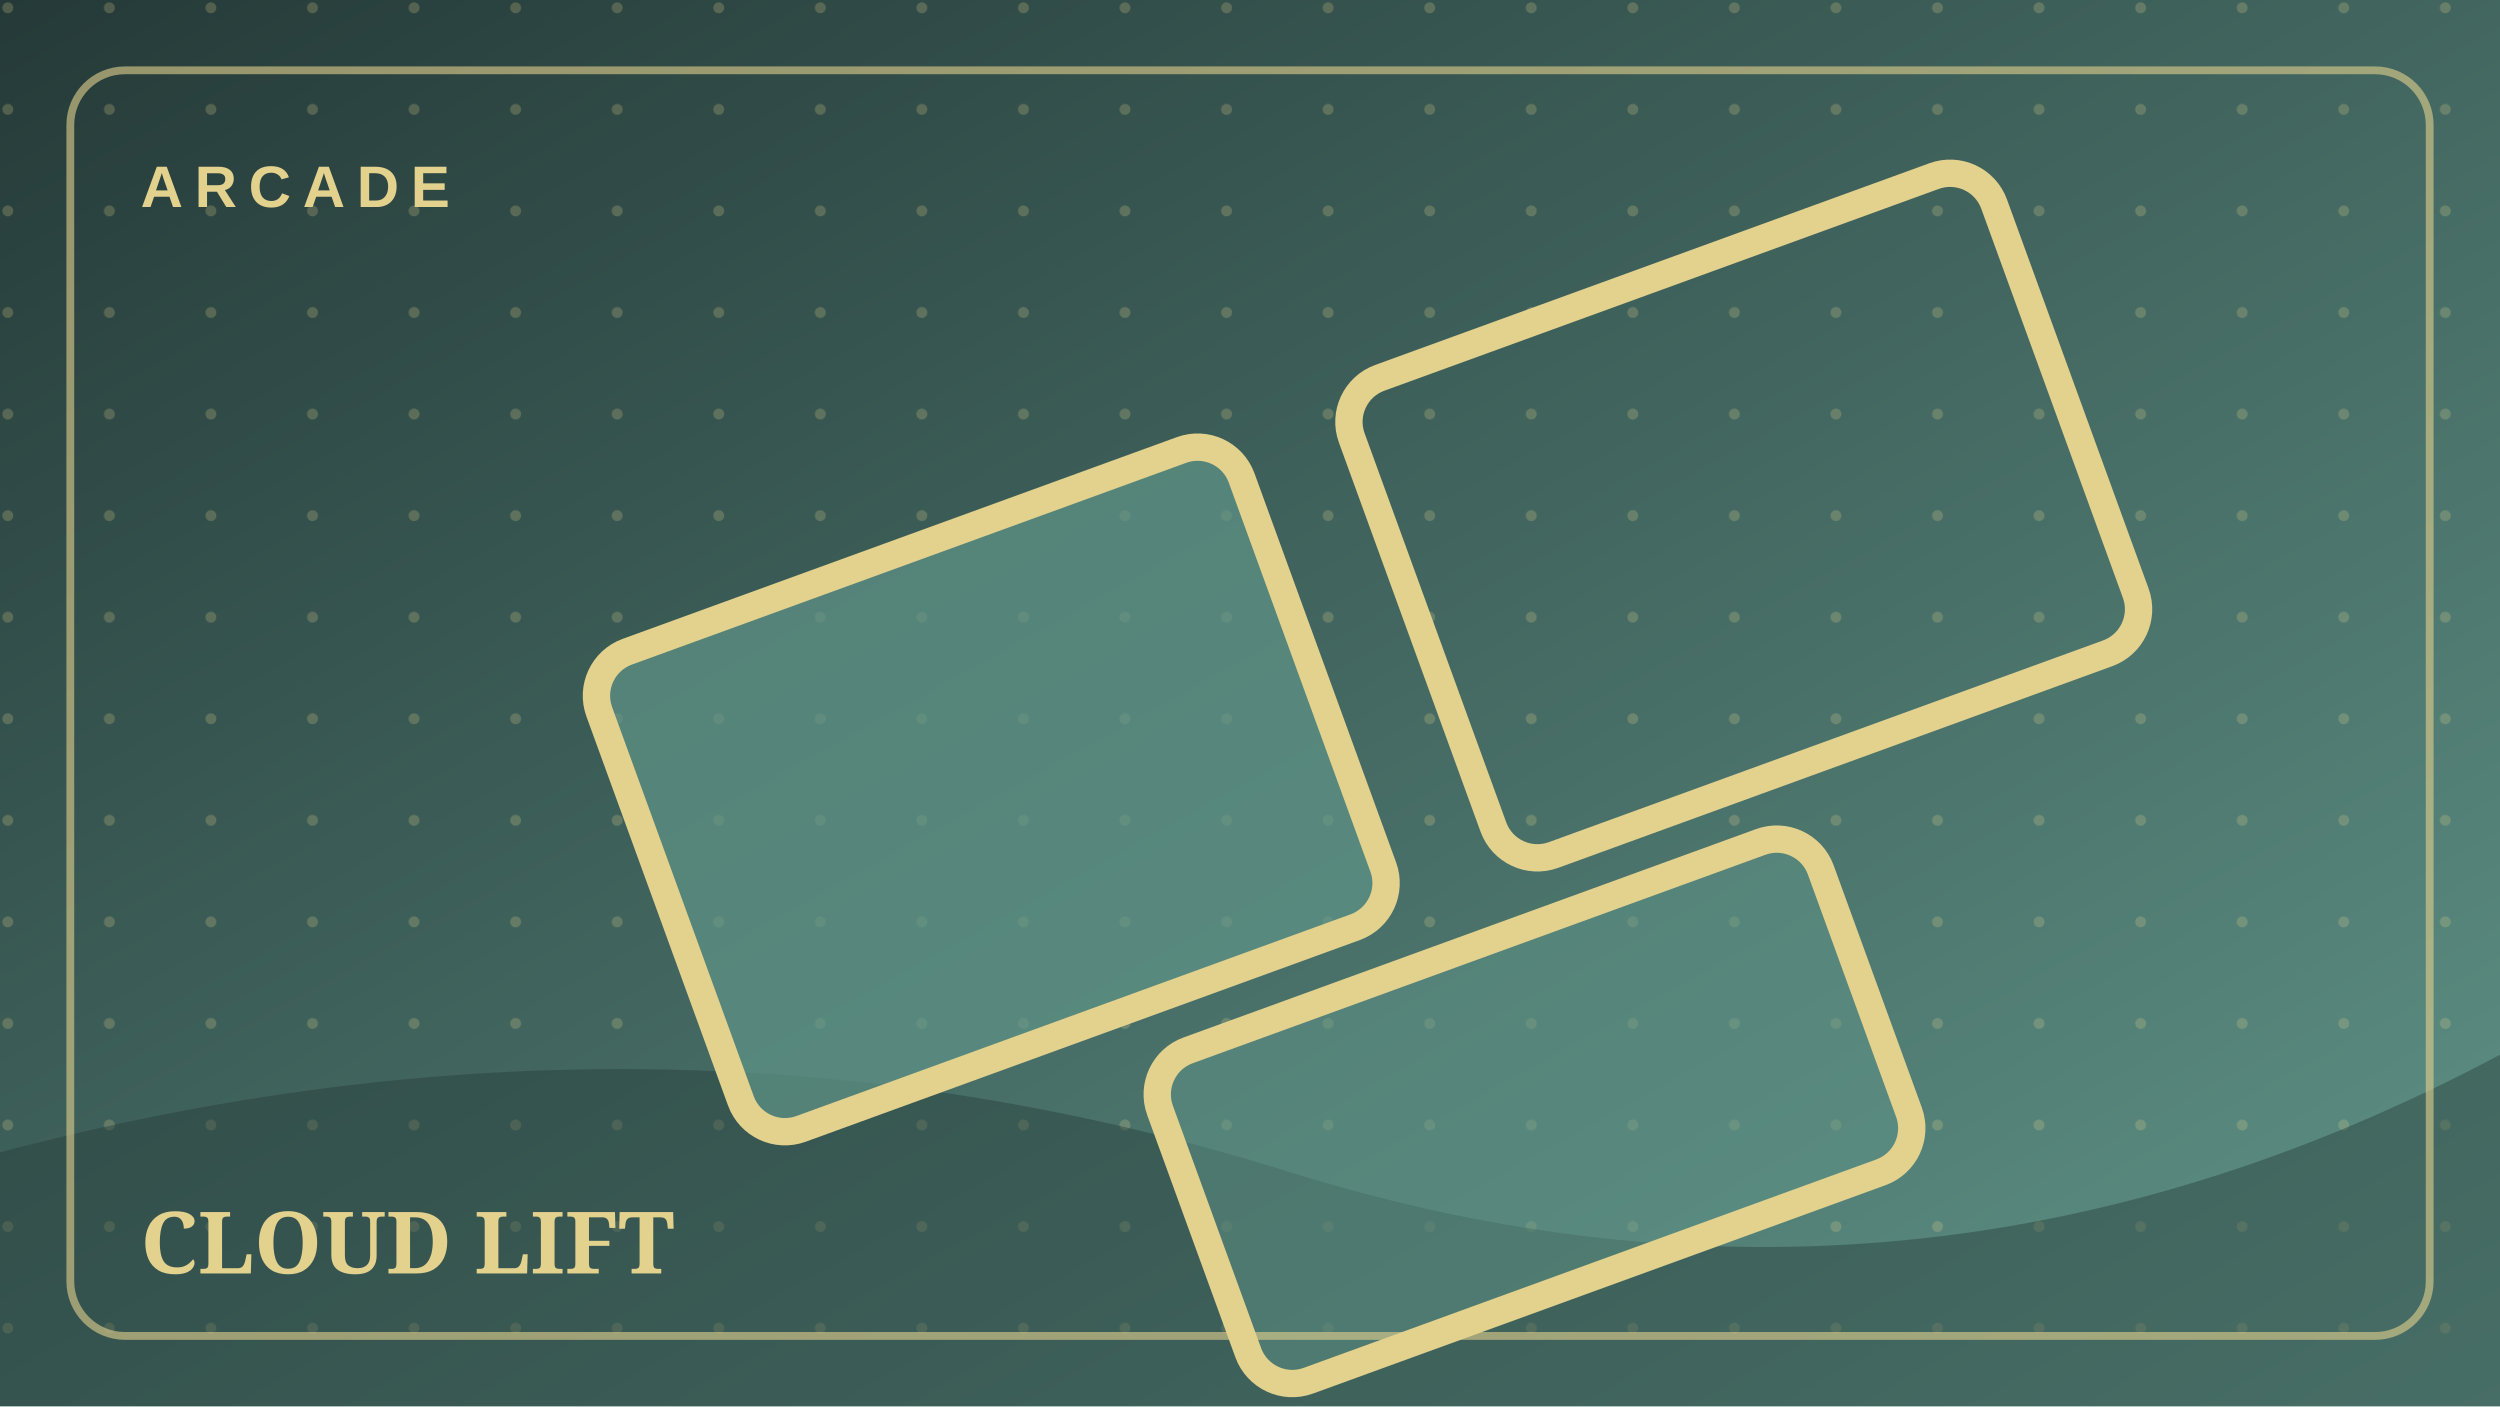
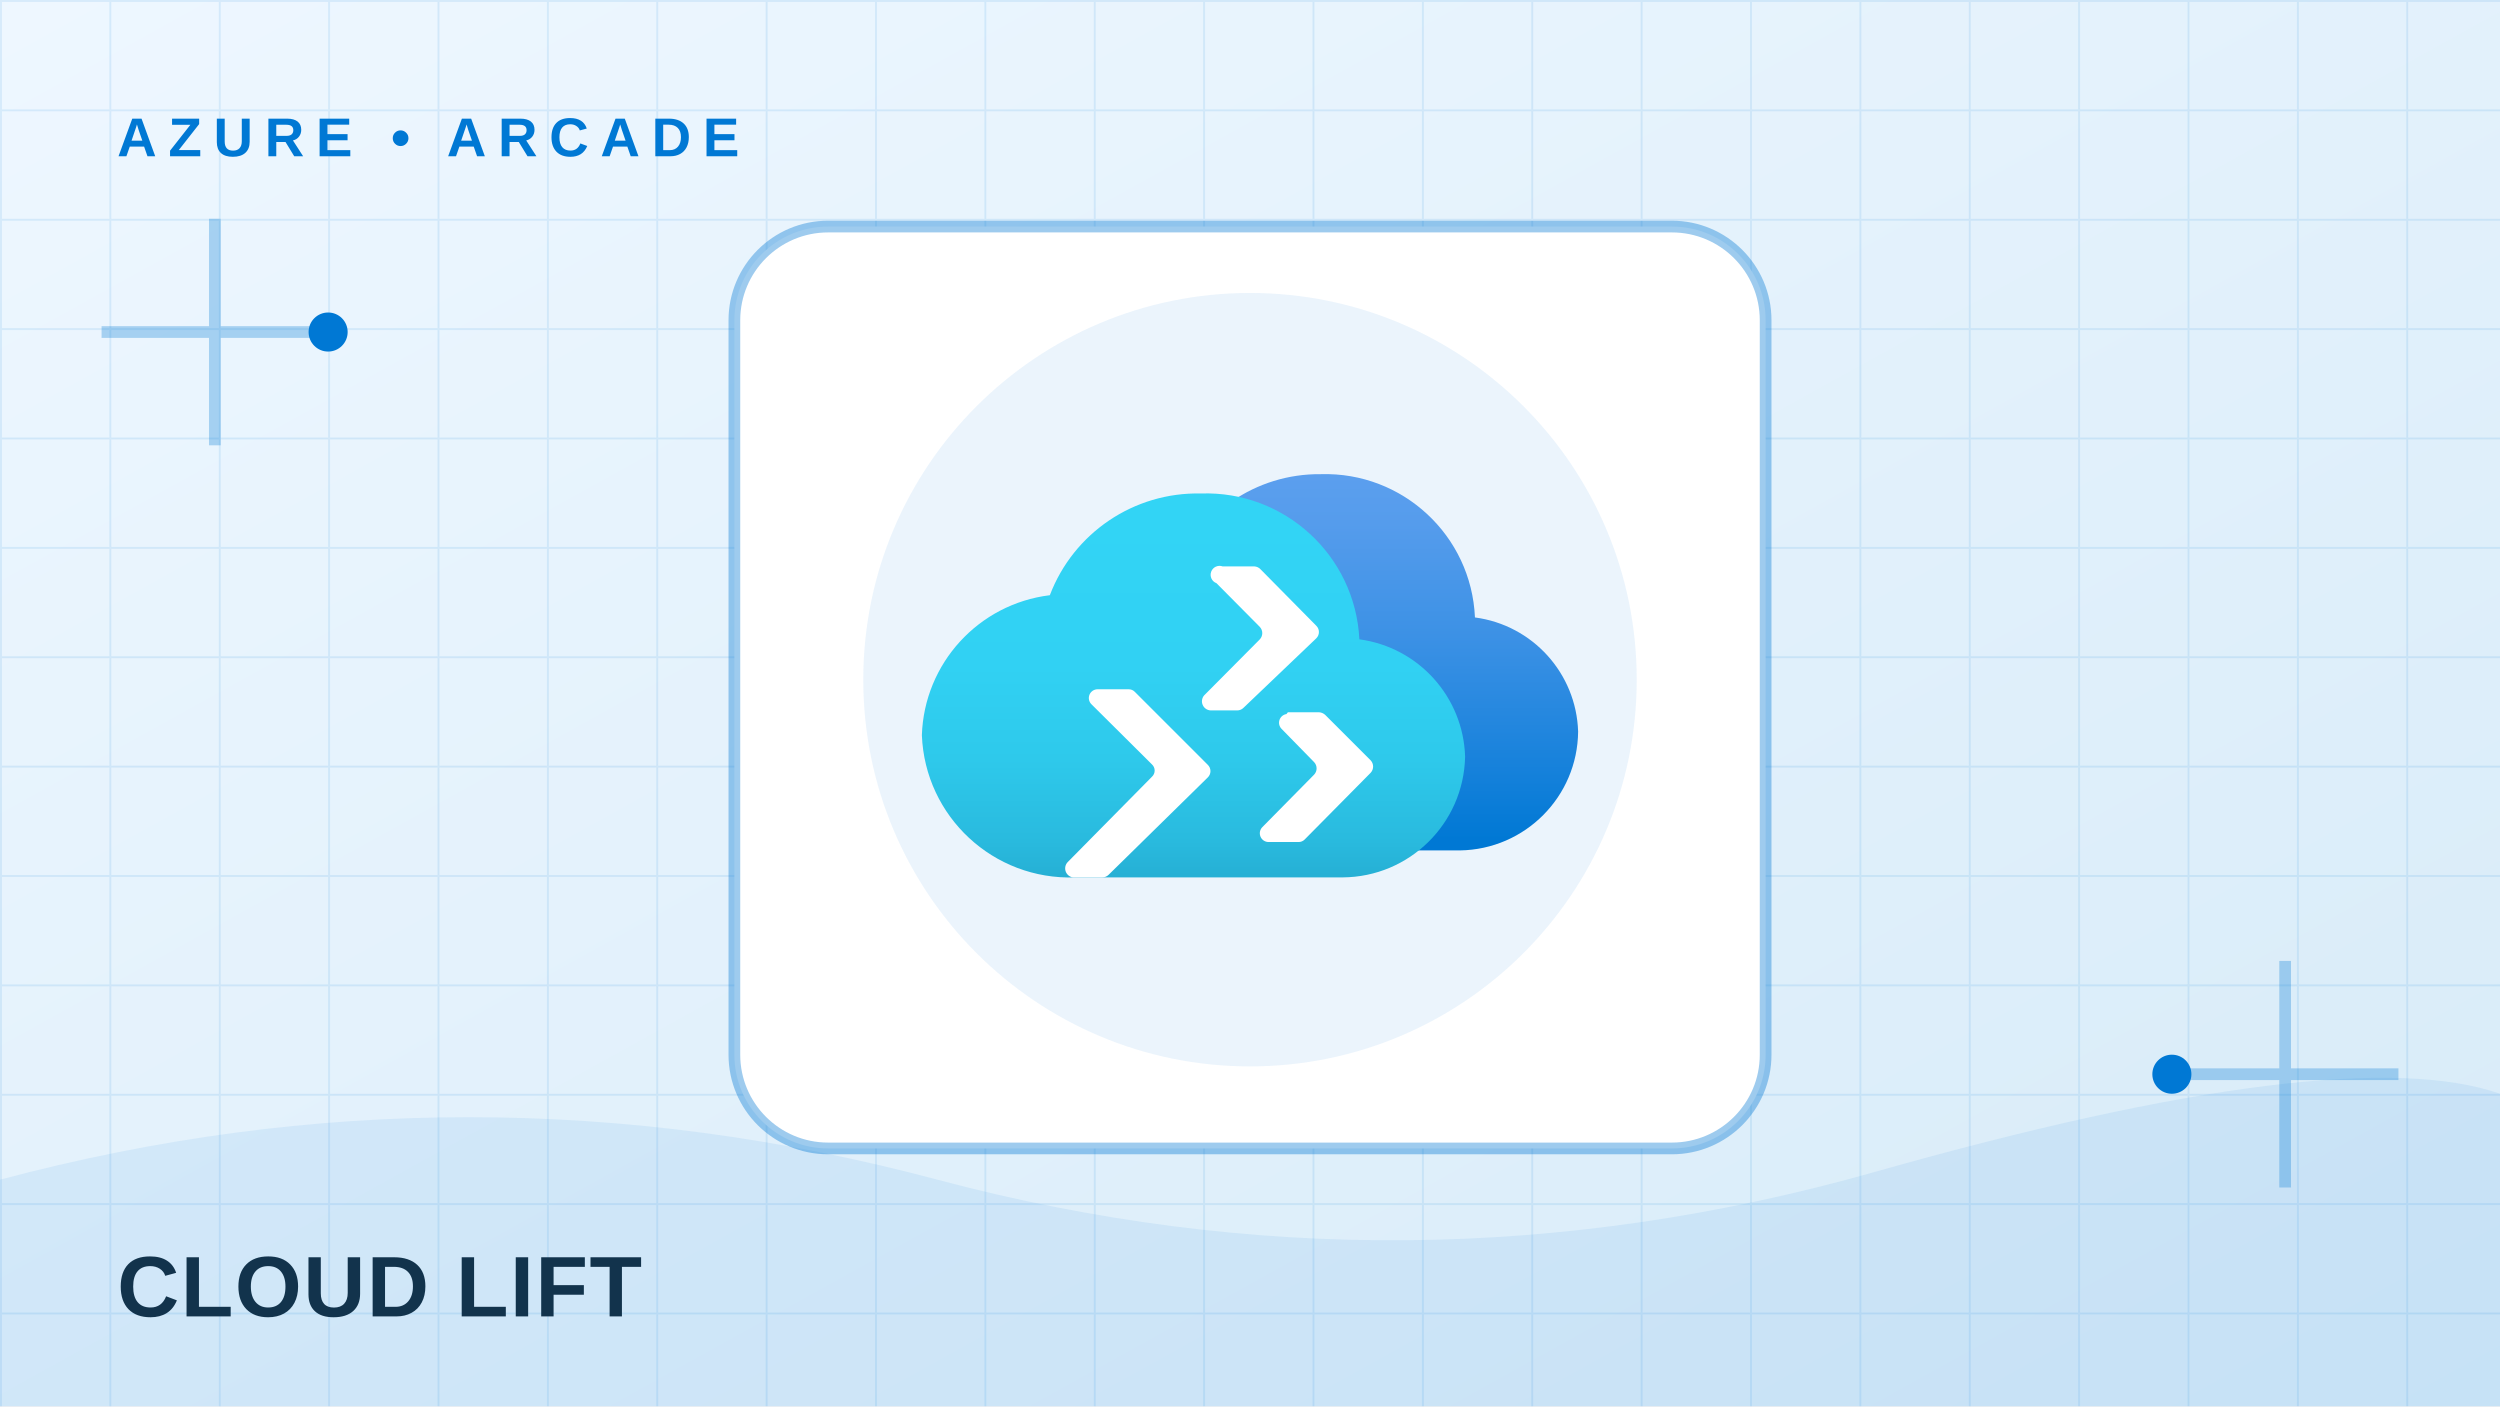
- <svg xmlns="http://www.w3.org/2000/svg" width="640" height="360" viewBox="0 0 640 360">
+ <svg xmlns="http://www.w3.org/2000/svg" width="640" height="360" viewBox="0 0 640 360" role="img" aria-label="CLOUD LIFT with Azure MIGRATE icon">
  <defs>
-     <linearGradient id="g" x2="1" y2="1">
-       <stop stop-color="#253a38" />
-       <stop offset="1" stop-color="#609488" />
+     <linearGradient id="bg" x2="1" y2="1">
+       <stop stop-color="#eef7ff" />
+       <stop offset="1" stop-color="#d7ebf8" />
    </linearGradient>
-     <pattern id="p" width="26" height="26" patternUnits="userSpaceOnUse">
-       <circle cx="2" cy="2" r="1.4" fill="#e3d18e" opacity=".23" />
+     <pattern id="grid" width="28" height="28" patternUnits="userSpaceOnUse">
+       <path d="M28 0H0V28" fill="none" stroke="#0078d4" stroke-opacity=".1" stroke-width="1" />
    </pattern>
  </defs>
-   <rect width="640" height="360" fill="url(#g)" />
-   <rect width="640" height="360" fill="url(#p)" />
-   <path d="M0 295Q170 250 330 300T640 270V360H0Z" fill="#253a38" fill-opacity=".42" />
-   <g transform="rotate(-20 380 220)">
-     <rect x="180" y="95" width="175" height="130" rx="12" fill="#609488" fill-opacity=".7" stroke="#e3d18e" stroke-width="7" />
-     <rect x="385" y="95" width="175" height="130" rx="12" fill="none" stroke="#e3d18e" stroke-width="7" />
-     <rect x="280" y="240" width="180" height="90" rx="12" fill="#609488" fill-opacity=".5" stroke="#e3d18e" stroke-width="7" />
-   </g>
-   <rect x="18" y="18" width="604" height="324" rx="14" fill="none" stroke="#e3d18e" stroke-opacity=".6" stroke-width="2" />
-   <text x="36" y="53" fill="#e3d18e" font-family="Arial,sans-serif" font-size="15" letter-spacing="3" font-weight="bold">ARCADE</text>
-   <text x="36" y="326" fill="#e3d18e" font-family="Georgia,serif" font-size="22" font-weight="bold">CLOUD LIFT</text>
+   <rect width="640" height="360" fill="url(#bg)" />
+   <rect width="640" height="360" fill="url(#grid)" />
+   <path d="M0 302Q120 270 240 302T480 300T640 280V360H0Z" fill="#0078d4" fill-opacity=".08" />
+   <rect x="188" y="58" width="264" height="236" rx="24" fill="#fff" stroke="#0078d4" stroke-opacity=".38" stroke-width="3" />
+   <circle cx="320" cy="174" r="99" fill="#0078d4" fill-opacity=".08" />
+   <svg x="236" y="89" width="168" height="168" viewBox="0, 0, 18, 18" preserveAspectRatio="xMidYMid meet">
+     <defs>
+       <linearGradient x1="10.75" y1="13.54" x2="10.75" y2="2.92" gradientUnits="userSpaceOnUse" id="a89be84a-3752-4123-adee-32901ecefd3d">
+         <stop offset="0%" stop-color="#0078D4" />
+         <stop offset="16%" stop-color="#1380DA" />
+         <stop offset="53%" stop-color="#3C91E5" />
+         <stop offset="82%" stop-color="#559CEC" />
+         <stop offset="100%" stop-color="#5EA0EF" />
+       </linearGradient>
+       <linearGradient x1="7.45" y1="17.24" x2="7.45" y2="1.19" gradientUnits="userSpaceOnUse" id="a2f994c2-8580-44cf-92d2-32655328fefe">
+         <stop offset="0%" stop-color="#198AB3" />
+         <stop offset="0%" stop-color="#198AB3" />
+         <stop offset="11%" stop-color="#22A5CB" />
+         <stop offset="23%" stop-color="#29BADE" />
+         <stop offset="37%" stop-color="#2EC9EB" />
+         <stop offset="53%" stop-color="#31D1F3" />
+         <stop offset="78%" stop-color="#32D4F5" />
+       </linearGradient>
+     </defs>
+     <path d="M18 10.53 A3.26 3.26 0 0 0 15.17 7.4 a4.11 4.11 0 0 0 -4.23 -3.93 a4.22 4.22 0 0 0 -4 2.75 A3.89 3.89 0 0 0 3.5 10 a4 4 0 0 0 4.08 3.79 h7 l0.18 0 A3.29 3.29 0 0 0 18 10.53 Z" style="fill:url(#a89be84a-3752-4123-adee-32901ecefd3d);" />
+     <path d="M14.9 11.22 A3.35 3.35 0 0 0 12 8 A4.21 4.21 0 0 0 7.65 4 A4.33 4.33 0 0 0 3.51 6.79 A4 4 0 0 0 0 10.63 a4.06 4.06 0 0 0 4.2 3.9 l0.37 0 h6.79 l0.18 0 A3.38 3.38 0 0 0 14.9 11.22 Z" style="fill:url(#a2f994c2-8580-44cf-92d2-32655328fefe);" />
+     <g id="b1b7ddb8-8ec2-480f-967f-c2bf89d2fe16">
+       <path d="M4.82 9.37 h0.85 a0.23 0.23 0 0 1 0.17 0.07 l2 2 a0.24 0.24 0 0 1 0 0.35 L5.12 14.46 a0.24 0.24 0 0 1 -0.17 0.07 H4.14 A0.25 0.25 0 0 1 4 14.11 l2.31 -2.34 a0.23 0.23 0 0 0 0 -0.34 L4.65 9.78 A0.24 0.24 0 0 1 4.82 9.37 Z M8.25 6 h0.87 a0.25 0.25 0 0 1 0.17 0.08 l1.53 1.55 a0.24 0.24 0 0 1 0 0.34 l-2 1.91 a0.24 0.24 0 0 1 -0.17 0.07 H7.92 a0.25 0.25 0 0 1 -0.18 -0.41 L9.27 8 a0.25 0.25 0 0 0 0 -0.34 L8.08 6.46 A0.24 0.24 0 0 1 8.25 6 Z m1.79 4 h0.85 a0.28 0.28 0 0 1 0.17 0.07 l1.25 1.25 a0.25 0.25 0 0 1 0 0.34 L10.5 13.49 a0.23 0.23 0 0 1 -0.17 0.07 H9.51 a0.24 0.24 0 0 1 -0.17 -0.41 l1.42 -1.44 a0.25 0.25 0 0 0 0 -0.34 l-0.89 -0.91 A0.24 0.24 0 0 1 10 10.05 Z" style="fill:white;" />
+     </g>
+   </svg>
+   <path d="M26 85h58m-29-29v58M556 275h58m-29-29v58" stroke="#0078d4" stroke-opacity=".3" stroke-width="3" />
+   <circle cx="84" cy="85" r="5" fill="#0078d4" />
+   <circle cx="556" cy="275" r="5" fill="#0078d4" />
+   <text x="30" y="40" fill="#0078d4" font-family="Arial,sans-serif" font-size="14" font-weight="700" letter-spacing="3">AZURE • ARCADE</text>
+   <text x="30" y="337" fill="#12334c" font-family="Arial,sans-serif" font-size="22" font-weight="700" letter-spacing=".4">CLOUD LIFT</text>
</svg>
